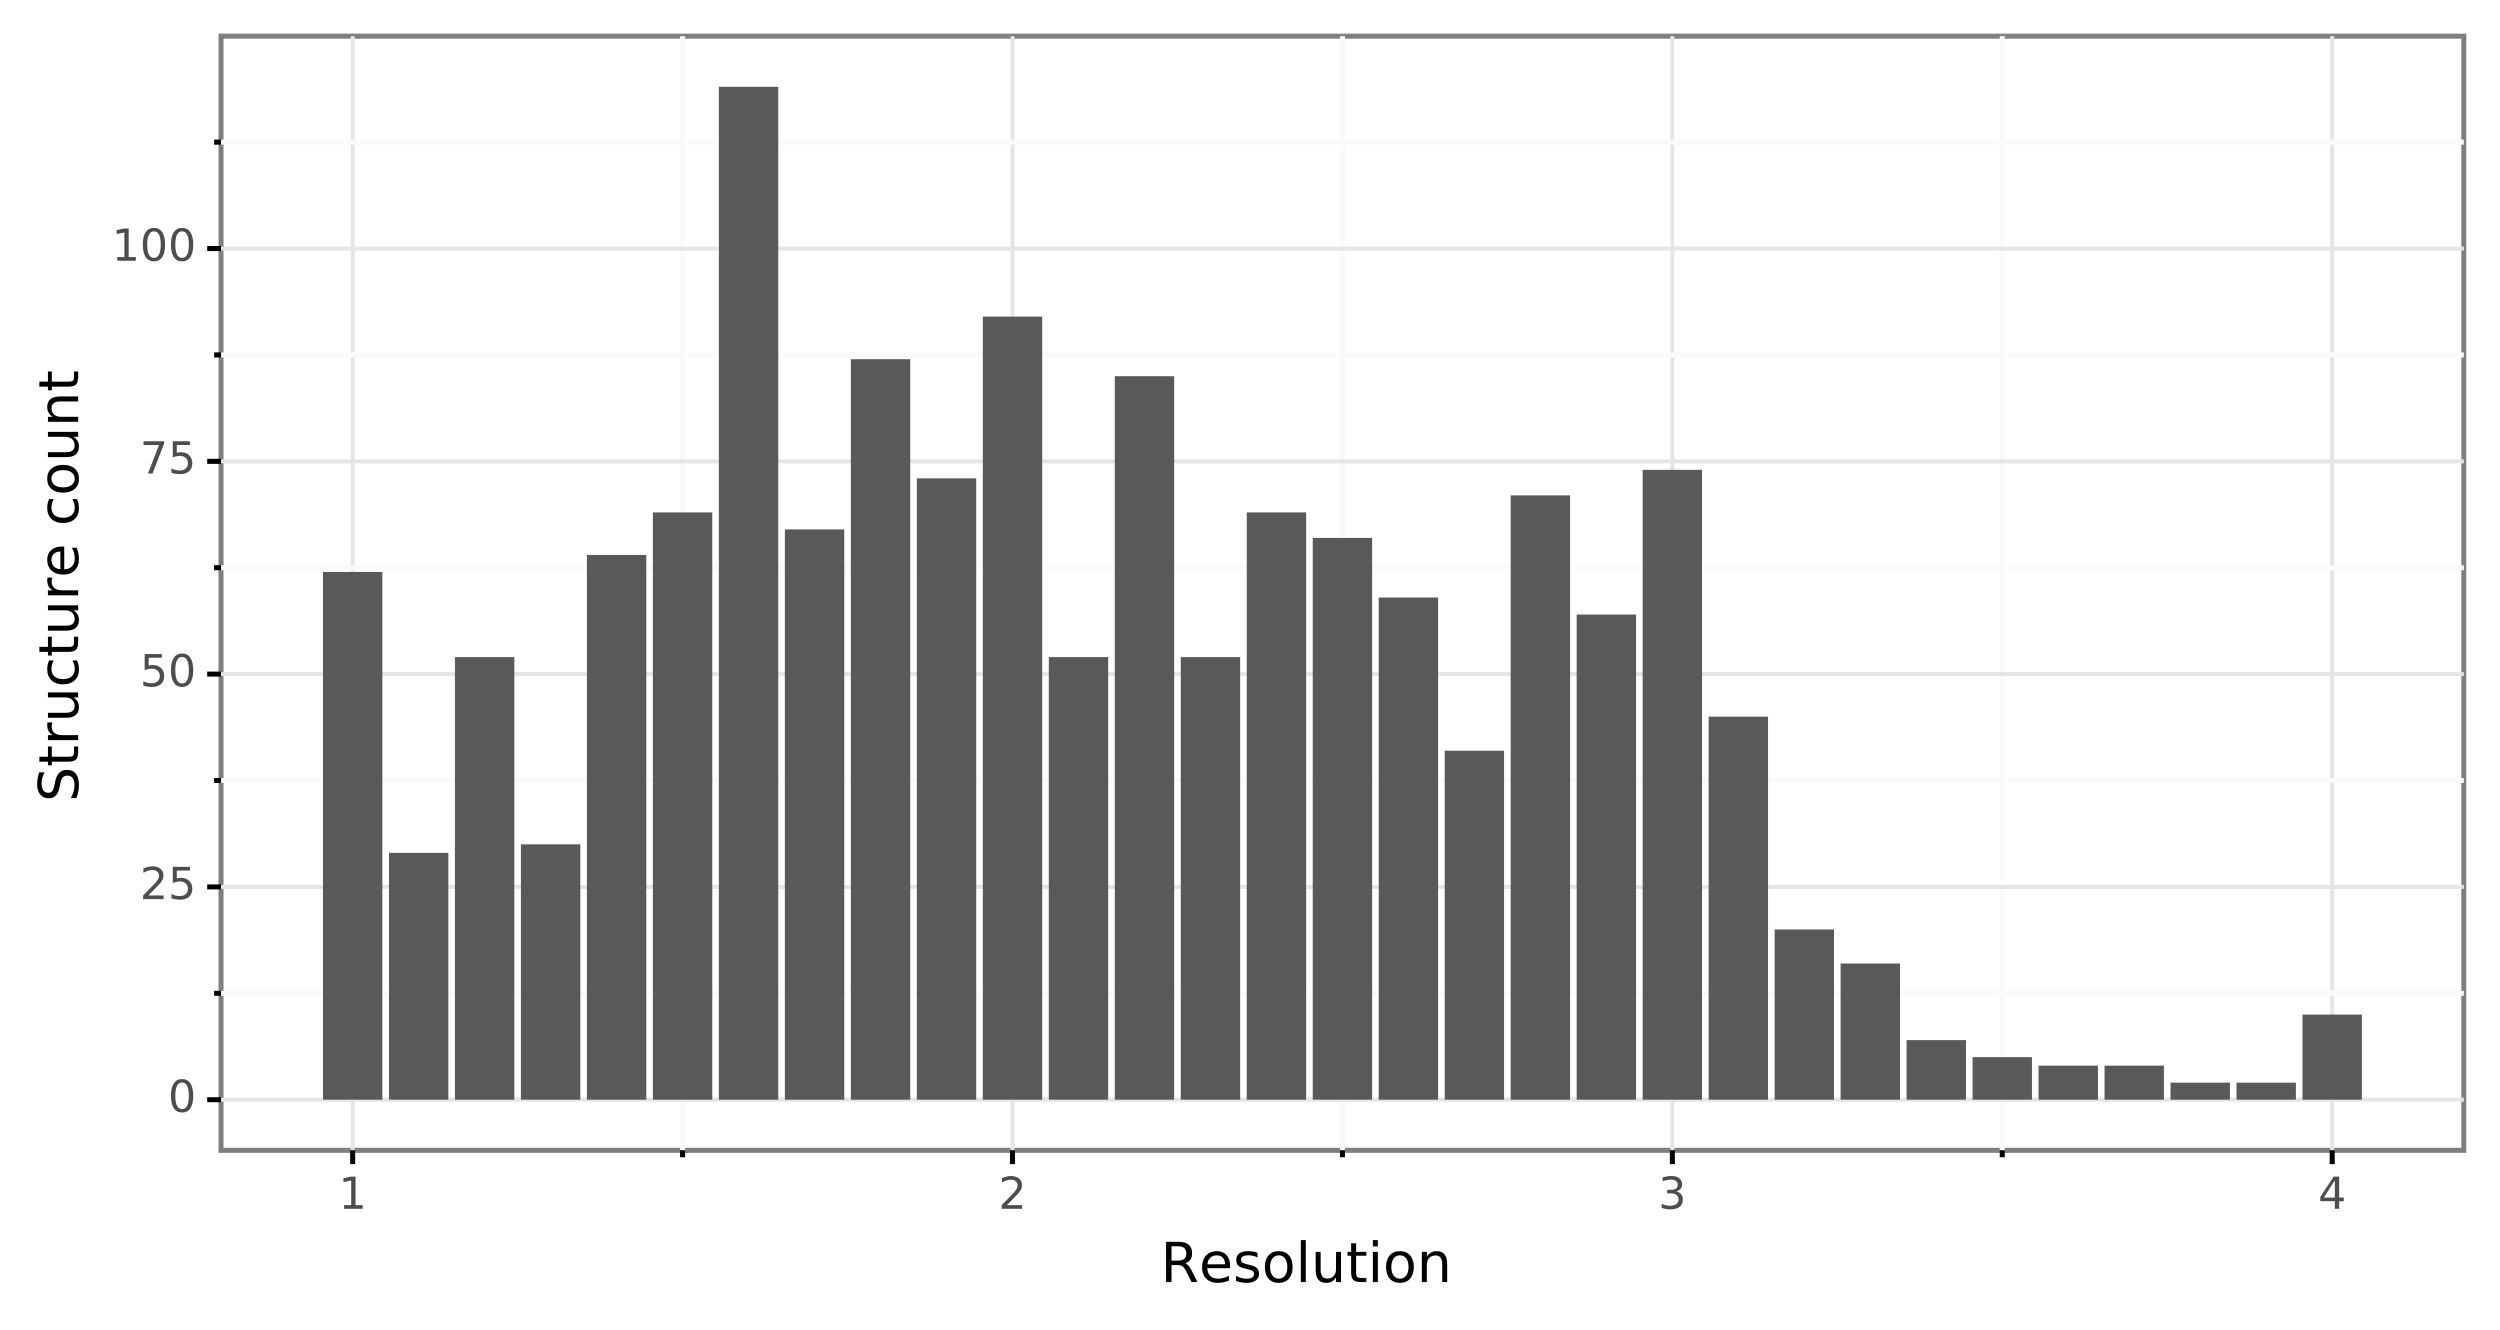
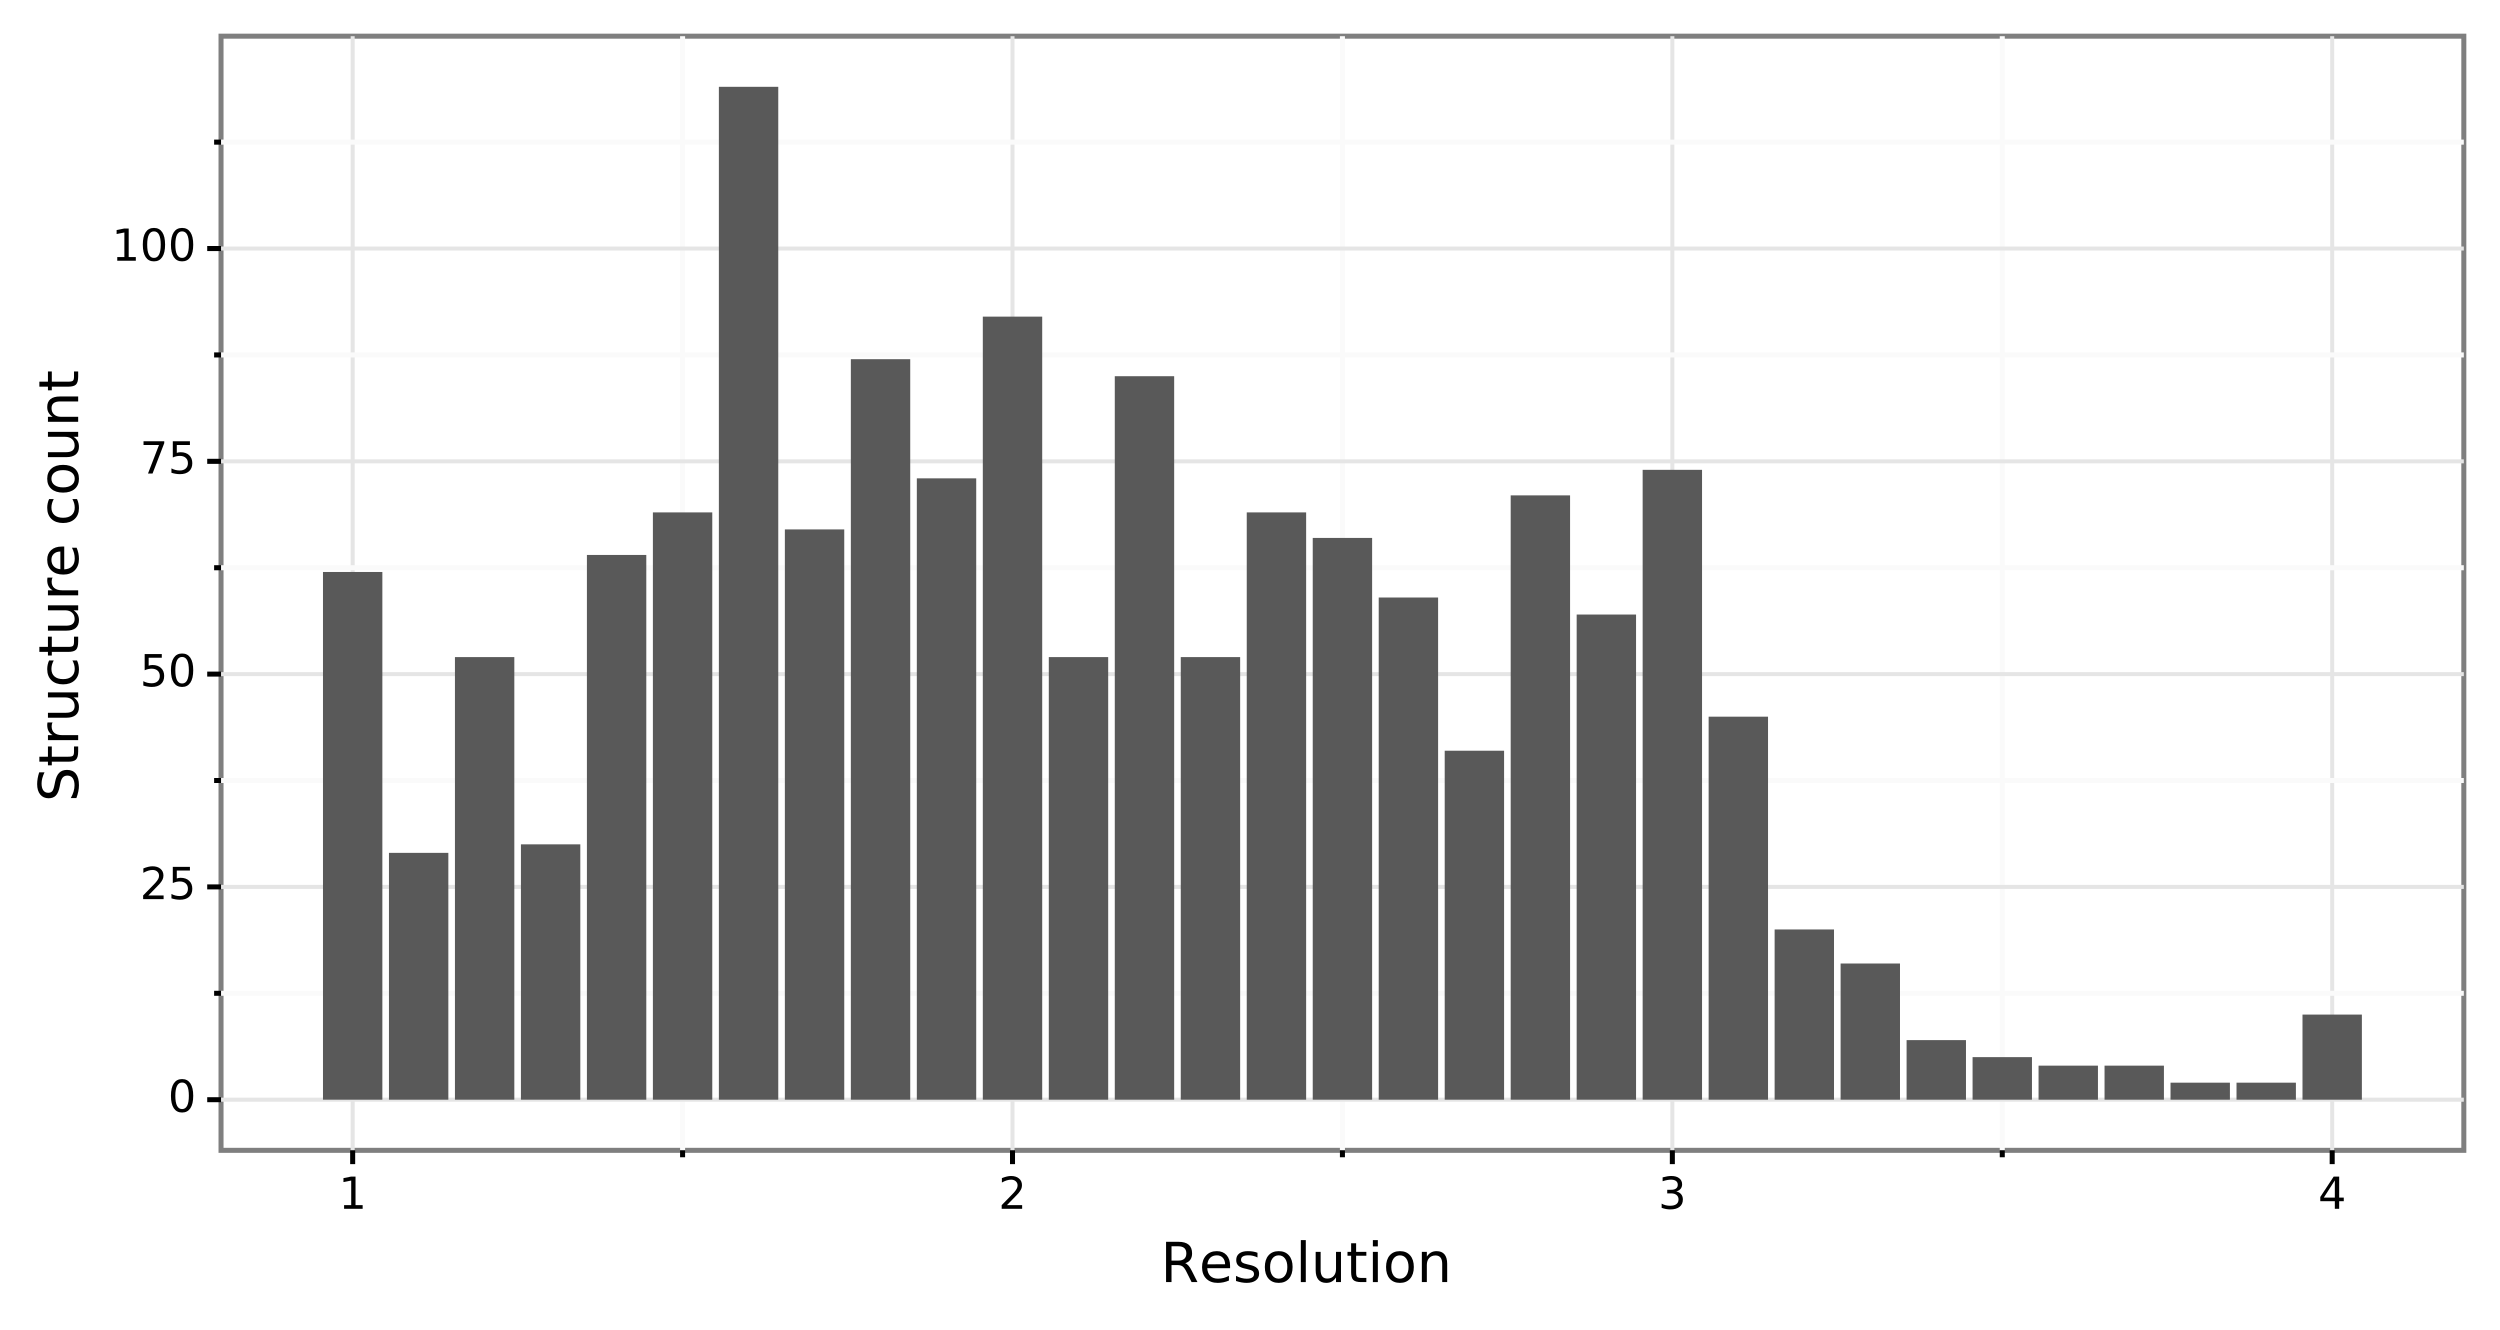
<svg xmlns="http://www.w3.org/2000/svg" xmlns:xlink="http://www.w3.org/1999/xlink" height="264.673pt" version="1.1" viewBox="0 0 497.593 264.673" width="497.593pt">
  <defs>
    <style type="text/css">
*{stroke-linecap:butt;stroke-linejoin:round;}
  </style>
  </defs>
  <g id="figure_1">
    <g id="patch_1">
      <path d="M 0 264.673  L 497.593 264.673  L 497.593 0  L 0 0  z " style="fill:#ffffff;stroke:#ffffff;stroke-linejoin:miter;" />
    </g>
    <g id="axes_1">
      <g id="patch_2">
        <path d="M 43.993 228.96  L 490.393 228.96  L 490.393 7.2  L 43.993 7.2  z " style="fill:#ffffff;stroke:#7f7f7f;stroke-linejoin:miter;" />
      </g>
      <g id="matplotlib.axis_1">
        <g id="xtick_1">
          <g id="line2d_1">
-             <path clip-path="url(#paea2971a01)" d="M 70.194 228.96  L 70.194 7.2  " style="fill:none;stroke:#e5e5e5;stroke-width:0.8;" />
+             <path clip-path="url(#pe125976d79)" d="M 70.194 228.96  L 70.194 7.2  " style="fill:none;stroke:#e5e5e5;stroke-width:0.8;" />
          </g>
          <g id="line2d_2">
            <path d="M 70.194 228.96  " style="fill:none;stroke:#000000;stroke-width:1.5;" />
            <defs>
-               <path d="M 0 0  L 0 2.75  " id="m71628e2367" style="stroke:#000000;" />
-             </defs>
-             <g>
-               <use style="stroke:#000000;" x="70.194" xlink:href="#m71628e2367" y="228.96" />
+               <path d="M 0 0  L 0 2.75  " id="ma5253fdb58" style="stroke:#000000;" />
+             </defs>
+             <g>
+               <use style="stroke:#000000;" x="70.194" xlink:href="#ma5253fdb58" y="228.96" />
            </g>
          </g>
          <g id="text_1">
            <defs>
              <path d="M 12.406 8.297  L 28.516 8.297  L 28.516 63.922  L 10.984 60.406  L 10.984 69.391  L 28.422 72.906  L 38.281 72.906  L 38.281 8.297  L 54.391 8.297  L 54.391 0  L 12.406 0  z " id="DejaVuSans-49" />
            </defs>
-             <g style="fill:#4d4d4d;" transform="translate(67.39432 240.5966)scale(0.088 -0.088)">
+             <g transform="translate(67.39432 240.5966)scale(0.088 -0.088)">
              <use xlink:href="#DejaVuSans-49" />
            </g>
          </g>
        </g>
        <g id="xtick_2">
          <g id="line2d_3">
-             <path clip-path="url(#paea2971a01)" d="M 201.527 228.96  L 201.527 7.2  " style="fill:none;stroke:#e5e5e5;stroke-width:0.8;" />
+             <path clip-path="url(#pe125976d79)" d="M 201.527 228.96  L 201.527 7.2  " style="fill:none;stroke:#e5e5e5;stroke-width:0.8;" />
          </g>
          <g id="line2d_4">
            <path d="M 201.527 228.96  " style="fill:none;stroke:#000000;stroke-width:1.5;" />
            <g>
-               <use style="stroke:#000000;" x="201.527" xlink:href="#m71628e2367" y="228.96" />
+               <use style="stroke:#000000;" x="201.527" xlink:href="#ma5253fdb58" y="228.96" />
            </g>
          </g>
          <g id="text_2">
            <defs>
              <path d="M 19.188 8.297  L 53.609 8.297  L 53.609 0  L 7.328 0  L 7.328 8.297  Q 12.938 14.109 22.625 23.891  Q 32.328 33.688 34.812 36.531  Q 39.547 41.844 41.422 45.531  Q 43.312 49.219 43.312 52.781  Q 43.312 58.594 39.234 62.25  Q 35.156 65.922 28.609 65.922  Q 23.969 65.922 18.812 64.312  Q 13.672 62.703 7.812 59.422  L 7.812 69.391  Q 13.766 71.781 18.938 73  Q 24.125 74.219 28.422 74.219  Q 39.75 74.219 46.484 68.547  Q 53.219 62.891 53.219 53.422  Q 53.219 48.922 51.531 44.891  Q 49.859 40.875 45.406 35.406  Q 44.188 33.984 37.641 27.219  Q 31.109 20.453 19.188 8.297  z " id="DejaVuSans-50" />
            </defs>
-             <g style="fill:#4d4d4d;" transform="translate(198.7271 240.5966)scale(0.088 -0.088)">
+             <g transform="translate(198.7271 240.5966)scale(0.088 -0.088)">
              <use xlink:href="#DejaVuSans-50" />
            </g>
          </g>
        </g>
        <g id="xtick_3">
          <g id="line2d_5">
-             <path clip-path="url(#paea2971a01)" d="M 332.859 228.96  L 332.859 7.2  " style="fill:none;stroke:#e5e5e5;stroke-width:0.8;" />
+             <path clip-path="url(#pe125976d79)" d="M 332.859 228.96  L 332.859 7.2  " style="fill:none;stroke:#e5e5e5;stroke-width:0.8;" />
          </g>
          <g id="line2d_6">
            <path d="M 332.859 228.96  " style="fill:none;stroke:#000000;stroke-width:1.5;" />
            <g>
-               <use style="stroke:#000000;" x="332.859" xlink:href="#m71628e2367" y="228.96" />
+               <use style="stroke:#000000;" x="332.859" xlink:href="#ma5253fdb58" y="228.96" />
            </g>
          </g>
          <g id="text_3">
            <defs>
              <path d="M 40.578 39.312  Q 47.656 37.797 51.625 33  Q 55.609 28.219 55.609 21.188  Q 55.609 10.406 48.188 4.484  Q 40.766 -1.422 27.094 -1.422  Q 22.516 -1.422 17.656 -0.516  Q 12.797 0.391 7.625 2.203  L 7.625 11.719  Q 11.719 9.328 16.594 8.109  Q 21.484 6.891 26.812 6.891  Q 36.078 6.891 40.938 10.547  Q 45.797 14.203 45.797 21.188  Q 45.797 27.641 41.281 31.266  Q 36.766 34.906 28.719 34.906  L 20.219 34.906  L 20.219 43.016  L 29.109 43.016  Q 36.375 43.016 40.234 45.922  Q 44.094 48.828 44.094 54.297  Q 44.094 59.906 40.109 62.906  Q 36.141 65.922 28.719 65.922  Q 24.656 65.922 20.016 65.031  Q 15.375 64.156 9.812 62.312  L 9.812 71.094  Q 15.438 72.656 20.344 73.438  Q 25.25 74.219 29.594 74.219  Q 40.828 74.219 47.359 69.109  Q 53.906 64.016 53.906 55.328  Q 53.906 49.266 50.438 45.094  Q 46.969 40.922 40.578 39.312  z " id="DejaVuSans-51" />
            </defs>
-             <g style="fill:#4d4d4d;" transform="translate(330.0598 240.5966)scale(0.088 -0.088)">
+             <g transform="translate(330.0598 240.5966)scale(0.088 -0.088)">
              <use xlink:href="#DejaVuSans-51" />
            </g>
          </g>
        </g>
        <g id="xtick_4">
          <g id="line2d_7">
-             <path clip-path="url(#paea2971a01)" d="M 464.192 228.96  L 464.192 7.2  " style="fill:none;stroke:#e5e5e5;stroke-width:0.8;" />
+             <path clip-path="url(#pe125976d79)" d="M 464.192 228.96  L 464.192 7.2  " style="fill:none;stroke:#e5e5e5;stroke-width:0.8;" />
          </g>
          <g id="line2d_8">
            <path d="M 464.192 228.96  " style="fill:none;stroke:#000000;stroke-width:1.5;" />
            <g>
-               <use style="stroke:#000000;" x="464.192" xlink:href="#m71628e2367" y="228.96" />
+               <use style="stroke:#000000;" x="464.192" xlink:href="#ma5253fdb58" y="228.96" />
            </g>
          </g>
          <g id="text_4">
            <defs>
              <path d="M 37.797 64.312  L 12.891 25.391  L 37.797 25.391  z M 35.203 72.906  L 47.609 72.906  L 47.609 25.391  L 58.016 25.391  L 58.016 17.188  L 47.609 17.188  L 47.609 0  L 37.797 0  L 37.797 17.188  L 4.891 17.188  L 4.891 26.703  z " id="DejaVuSans-52" />
            </defs>
-             <g style="fill:#4d4d4d;" transform="translate(461.3926 240.5966)scale(0.088 -0.088)">
+             <g transform="translate(461.3926 240.5966)scale(0.088 -0.088)">
              <use xlink:href="#DejaVuSans-52" />
            </g>
          </g>
        </g>
        <g id="xtick_5">
          <g id="line2d_9">
-             <path clip-path="url(#paea2971a01)" d="M 135.86 228.96  L 135.86 7.2  " style="fill:none;stroke:#fafafa;" />
+             <path clip-path="url(#pe125976d79)" d="M 135.86 228.96  L 135.86 7.2  " style="fill:none;stroke:#fafafa;" />
          </g>
          <g id="line2d_10">
            <path d="M 135.86 228.96  " style="fill:none;stroke:#000000;stroke-width:1.5;" />
            <defs>
-               <path d="M 0 0  L 0 1.375  " id="md11af8ff74" style="stroke:#000000;" />
-             </defs>
-             <g>
-               <use style="stroke:#000000;" x="135.86" xlink:href="#md11af8ff74" y="228.96" />
+               <path d="M 0 0  L 0 1.375  " id="m9617b0feb3" style="stroke:#000000;" />
+             </defs>
+             <g>
+               <use style="stroke:#000000;" x="135.86" xlink:href="#m9617b0feb3" y="228.96" />
            </g>
          </g>
        </g>
        <g id="xtick_6">
          <g id="line2d_11">
-             <path clip-path="url(#paea2971a01)" d="M 267.193 228.96  L 267.193 7.2  " style="fill:none;stroke:#fafafa;" />
+             <path clip-path="url(#pe125976d79)" d="M 267.193 228.96  L 267.193 7.2  " style="fill:none;stroke:#fafafa;" />
          </g>
          <g id="line2d_12">
            <path d="M 267.193 228.96  " style="fill:none;stroke:#000000;stroke-width:1.5;" />
            <g>
-               <use style="stroke:#000000;" x="267.193" xlink:href="#md11af8ff74" y="228.96" />
+               <use style="stroke:#000000;" x="267.193" xlink:href="#m9617b0feb3" y="228.96" />
            </g>
          </g>
        </g>
        <g id="xtick_7">
          <g id="line2d_13">
-             <path clip-path="url(#paea2971a01)" d="M 398.526 228.96  L 398.526 7.2  " style="fill:none;stroke:#fafafa;" />
+             <path clip-path="url(#pe125976d79)" d="M 398.526 228.96  L 398.526 7.2  " style="fill:none;stroke:#fafafa;" />
          </g>
          <g id="line2d_14">
            <path d="M 398.526 228.96  " style="fill:none;stroke:#000000;stroke-width:1.5;" />
            <g>
-               <use style="stroke:#000000;" x="398.526" xlink:href="#md11af8ff74" y="228.96" />
+               <use style="stroke:#000000;" x="398.526" xlink:href="#m9617b0feb3" y="228.96" />
            </g>
          </g>
        </g>
        <g id="text_5">
          <defs>
            <path d="M 44.391 34.188  Q 47.562 33.109 50.562 29.594  Q 53.562 26.078 56.594 19.922  L 66.609 0  L 56 0  L 46.688 18.703  Q 43.062 26.031 39.672 28.422  Q 36.281 30.812 30.422 30.812  L 19.672 30.812  L 19.672 0  L 9.812 0  L 9.812 72.906  L 32.078 72.906  Q 44.578 72.906 50.734 67.672  Q 56.891 62.453 56.891 51.906  Q 56.891 45.016 53.688 40.469  Q 50.484 35.938 44.391 34.188  z M 19.672 64.797  L 19.672 38.922  L 32.078 38.922  Q 39.203 38.922 42.844 42.219  Q 46.484 45.516 46.484 51.906  Q 46.484 58.297 42.844 61.547  Q 39.203 64.797 32.078 64.797  z " id="DejaVuSans-82" />
            <path d="M 56.203 29.594  L 56.203 25.203  L 14.891 25.203  Q 15.484 15.922 20.484 11.062  Q 25.484 6.203 34.422 6.203  Q 39.594 6.203 44.453 7.469  Q 49.312 8.734 54.109 11.281  L 54.109 2.781  Q 49.266 0.734 44.188 -0.344  Q 39.109 -1.422 33.891 -1.422  Q 20.797 -1.422 13.156 6.188  Q 5.516 13.812 5.516 26.812  Q 5.516 40.234 12.766 48.109  Q 20.016 56 32.328 56  Q 43.359 56 49.781 48.891  Q 56.203 41.797 56.203 29.594  z M 47.219 32.234  Q 47.125 39.594 43.094 43.984  Q 39.062 48.391 32.422 48.391  Q 24.906 48.391 20.391 44.141  Q 15.875 39.891 15.188 32.172  z " id="DejaVuSans-101" />
            <path d="M 44.281 53.078  L 44.281 44.578  Q 40.484 46.531 36.375 47.5  Q 32.281 48.484 27.875 48.484  Q 21.188 48.484 17.844 46.438  Q 14.5 44.391 14.5 40.281  Q 14.5 37.156 16.891 35.375  Q 19.281 33.594 26.516 31.984  L 29.594 31.297  Q 39.156 29.25 43.188 25.516  Q 47.219 21.781 47.219 15.094  Q 47.219 7.469 41.188 3.016  Q 35.156 -1.422 24.609 -1.422  Q 20.219 -1.422 15.453 -0.562  Q 10.688 0.297 5.422 2  L 5.422 11.281  Q 10.406 8.688 15.234 7.391  Q 20.062 6.109 24.812 6.109  Q 31.156 6.109 34.562 8.281  Q 37.984 10.453 37.984 14.406  Q 37.984 18.062 35.516 20.016  Q 33.062 21.969 24.703 23.781  L 21.578 24.516  Q 13.234 26.266 9.516 29.906  Q 5.812 33.547 5.812 39.891  Q 5.812 47.609 11.281 51.797  Q 16.75 56 26.812 56  Q 31.781 56 36.172 55.266  Q 40.578 54.547 44.281 53.078  z " id="DejaVuSans-115" />
            <path d="M 30.609 48.391  Q 23.391 48.391 19.188 42.75  Q 14.984 37.109 14.984 27.297  Q 14.984 17.484 19.156 11.844  Q 23.344 6.203 30.609 6.203  Q 37.797 6.203 41.984 11.859  Q 46.188 17.531 46.188 27.297  Q 46.188 37.016 41.984 42.703  Q 37.797 48.391 30.609 48.391  z M 30.609 56  Q 42.328 56 49.016 48.375  Q 55.719 40.766 55.719 27.297  Q 55.719 13.875 49.016 6.219  Q 42.328 -1.422 30.609 -1.422  Q 18.844 -1.422 12.172 6.219  Q 5.516 13.875 5.516 27.297  Q 5.516 40.766 12.172 48.375  Q 18.844 56 30.609 56  z " id="DejaVuSans-111" />
            <path d="M 9.422 75.984  L 18.406 75.984  L 18.406 0  L 9.422 0  z " id="DejaVuSans-108" />
            <path d="M 8.5 21.578  L 8.5 54.688  L 17.484 54.688  L 17.484 21.922  Q 17.484 14.156 20.5 10.266  Q 23.531 6.391 29.594 6.391  Q 36.859 6.391 41.078 11.031  Q 45.312 15.672 45.312 23.688  L 45.312 54.688  L 54.297 54.688  L 54.297 0  L 45.312 0  L 45.312 8.406  Q 42.047 3.422 37.719 1  Q 33.406 -1.422 27.688 -1.422  Q 18.266 -1.422 13.375 4.438  Q 8.5 10.297 8.5 21.578  z M 31.109 56  z " id="DejaVuSans-117" />
            <path d="M 18.312 70.219  L 18.312 54.688  L 36.812 54.688  L 36.812 47.703  L 18.312 47.703  L 18.312 18.016  Q 18.312 11.328 20.141 9.422  Q 21.969 7.516 27.594 7.516  L 36.812 7.516  L 36.812 0  L 27.594 0  Q 17.188 0 13.234 3.875  Q 9.281 7.766 9.281 18.016  L 9.281 47.703  L 2.688 47.703  L 2.688 54.688  L 9.281 54.688  L 9.281 70.219  z " id="DejaVuSans-116" />
            <path d="M 9.422 54.688  L 18.406 54.688  L 18.406 0  L 9.422 0  z M 9.422 75.984  L 18.406 75.984  L 18.406 64.594  L 9.422 64.594  z " id="DejaVuSans-105" />
            <path d="M 54.891 33.016  L 54.891 0  L 45.906 0  L 45.906 32.719  Q 45.906 40.484 42.875 44.328  Q 39.844 48.188 33.797 48.188  Q 26.516 48.188 22.312 43.547  Q 18.109 38.922 18.109 30.906  L 18.109 0  L 9.078 0  L 9.078 54.688  L 18.109 54.688  L 18.109 46.188  Q 21.344 51.125 25.703 53.562  Q 30.078 56 35.797 56  Q 45.219 56 50.047 50.172  Q 54.891 44.344 54.891 33.016  z " id="DejaVuSans-110" />
          </defs>
          <g transform="translate(231.0114 255.185)scale(0.11 -0.11)">
            <use xlink:href="#DejaVuSans-82" />
            <use x="69.42" xlink:href="#DejaVuSans-101" />
            <use x="130.943" xlink:href="#DejaVuSans-115" />
            <use x="183.043" xlink:href="#DejaVuSans-111" />
            <use x="244.225" xlink:href="#DejaVuSans-108" />
            <use x="272.008" xlink:href="#DejaVuSans-117" />
            <use x="335.387" xlink:href="#DejaVuSans-116" />
            <use x="374.596" xlink:href="#DejaVuSans-105" />
            <use x="402.379" xlink:href="#DejaVuSans-111" />
            <use x="463.561" xlink:href="#DejaVuSans-110" />
          </g>
        </g>
      </g>
      <g id="matplotlib.axis_2">
        <g id="ytick_1">
          <g id="line2d_15">
-             <path clip-path="url(#paea2971a01)" d="M 43.993 218.88  L 490.393 218.88  " style="fill:none;stroke:#e5e5e5;stroke-width:0.8;" />
+             <path clip-path="url(#pe125976d79)" d="M 43.993 218.88  L 490.393 218.88  " style="fill:none;stroke:#e5e5e5;stroke-width:0.8;" />
          </g>
          <g id="line2d_16">
            <path d="M 43.993 218.88  " style="fill:none;stroke:#000000;stroke-width:1.5;" />
            <defs>
-               <path d="M 0 0  L -2.75 0  " id="m3d0d72967c" style="stroke:#000000;" />
-             </defs>
-             <g>
-               <use style="stroke:#000000;" x="43.993" xlink:href="#m3d0d72967c" y="218.88" />
+               <path d="M 0 0  L -2.75 0  " id="m6a3dd0a044" style="stroke:#000000;" />
+             </defs>
+             <g>
+               <use style="stroke:#000000;" x="43.993" xlink:href="#m6a3dd0a044" y="218.88" />
            </g>
          </g>
          <g id="text_6">
            <defs>
              <path d="M 31.781 66.406  Q 24.172 66.406 20.328 58.906  Q 16.5 51.422 16.5 36.375  Q 16.5 21.391 20.328 13.891  Q 24.172 6.391 31.781 6.391  Q 39.453 6.391 43.281 13.891  Q 47.125 21.391 47.125 36.375  Q 47.125 51.422 43.281 58.906  Q 39.453 66.406 31.781 66.406  z M 31.781 74.219  Q 44.047 74.219 50.516 64.516  Q 56.984 54.828 56.984 36.375  Q 56.984 17.969 50.516 8.266  Q 44.047 -1.422 31.781 -1.422  Q 19.531 -1.422 13.062 8.266  Q 6.594 17.969 6.594 36.375  Q 6.594 54.828 13.062 64.516  Q 19.531 74.219 31.781 74.219  z " id="DejaVuSans-48" />
            </defs>
-             <g style="fill:#4d4d4d;" transform="translate(33.44394 221.3082)scale(0.088 -0.088)">
+             <g transform="translate(33.44394 221.3082)scale(0.088 -0.088)">
              <use xlink:href="#DejaVuSans-48" />
            </g>
          </g>
        </g>
        <g id="ytick_2">
          <g id="line2d_17">
-             <path clip-path="url(#paea2971a01)" d="M 43.993 176.527  L 490.393 176.527  " style="fill:none;stroke:#e5e5e5;stroke-width:0.8;" />
+             <path clip-path="url(#pe125976d79)" d="M 43.993 176.527  L 490.393 176.527  " style="fill:none;stroke:#e5e5e5;stroke-width:0.8;" />
          </g>
          <g id="line2d_18">
            <path d="M 43.993 176.527  " style="fill:none;stroke:#000000;stroke-width:1.5;" />
            <g>
-               <use style="stroke:#000000;" x="43.993" xlink:href="#m3d0d72967c" y="176.527" />
+               <use style="stroke:#000000;" x="43.993" xlink:href="#m6a3dd0a044" y="176.527" />
            </g>
          </g>
          <g id="text_7">
            <defs>
              <path d="M 10.797 72.906  L 49.516 72.906  L 49.516 64.594  L 19.828 64.594  L 19.828 46.734  Q 21.969 47.469 24.109 47.828  Q 26.266 48.188 28.422 48.188  Q 40.625 48.188 47.75 41.5  Q 54.891 34.812 54.891 23.391  Q 54.891 11.625 47.562 5.094  Q 40.234 -1.422 26.906 -1.422  Q 22.312 -1.422 17.547 -0.641  Q 12.797 0.141 7.719 1.703  L 7.719 11.625  Q 12.109 9.234 16.797 8.062  Q 21.484 6.891 26.703 6.891  Q 35.156 6.891 40.078 11.328  Q 45.016 15.766 45.016 23.391  Q 45.016 31 40.078 35.438  Q 35.156 39.891 26.703 39.891  Q 22.75 39.891 18.812 39.016  Q 14.891 38.141 10.797 36.281  z " id="DejaVuSans-53" />
            </defs>
-             <g style="fill:#4d4d4d;" transform="translate(27.84494 178.9553)scale(0.088 -0.088)">
+             <g transform="translate(27.84494 178.9553)scale(0.088 -0.088)">
              <use xlink:href="#DejaVuSans-50" />
              <use x="63.623" xlink:href="#DejaVuSans-53" />
            </g>
          </g>
        </g>
        <g id="ytick_3">
          <g id="line2d_19">
-             <path clip-path="url(#paea2971a01)" d="M 43.993 134.174  L 490.393 134.174  " style="fill:none;stroke:#e5e5e5;stroke-width:0.8;" />
+             <path clip-path="url(#pe125976d79)" d="M 43.993 134.174  L 490.393 134.174  " style="fill:none;stroke:#e5e5e5;stroke-width:0.8;" />
          </g>
          <g id="line2d_20">
            <path d="M 43.993 134.174  " style="fill:none;stroke:#000000;stroke-width:1.5;" />
            <g>
-               <use style="stroke:#000000;" x="43.993" xlink:href="#m3d0d72967c" y="134.174" />
+               <use style="stroke:#000000;" x="43.993" xlink:href="#m6a3dd0a044" y="134.174" />
            </g>
          </g>
          <g id="text_8">
-             <g style="fill:#4d4d4d;" transform="translate(27.84494 136.6024)scale(0.088 -0.088)">
+             <g transform="translate(27.84494 136.6024)scale(0.088 -0.088)">
              <use xlink:href="#DejaVuSans-53" />
              <use x="63.623" xlink:href="#DejaVuSans-48" />
            </g>
          </g>
        </g>
        <g id="ytick_4">
          <g id="line2d_21">
-             <path clip-path="url(#paea2971a01)" d="M 43.993 91.821  L 490.393 91.821  " style="fill:none;stroke:#e5e5e5;stroke-width:0.8;" />
+             <path clip-path="url(#pe125976d79)" d="M 43.993 91.821  L 490.393 91.821  " style="fill:none;stroke:#e5e5e5;stroke-width:0.8;" />
          </g>
          <g id="line2d_22">
            <path d="M 43.993 91.821  " style="fill:none;stroke:#000000;stroke-width:1.5;" />
            <g>
-               <use style="stroke:#000000;" x="43.993" xlink:href="#m3d0d72967c" y="91.821" />
+               <use style="stroke:#000000;" x="43.993" xlink:href="#m6a3dd0a044" y="91.821" />
            </g>
          </g>
          <g id="text_9">
            <defs>
              <path d="M 8.203 72.906  L 55.078 72.906  L 55.078 68.703  L 28.609 0  L 18.312 0  L 43.219 64.594  L 8.203 64.594  z " id="DejaVuSans-55" />
            </defs>
-             <g style="fill:#4d4d4d;" transform="translate(27.84494 94.24943)scale(0.088 -0.088)">
+             <g transform="translate(27.84494 94.24943)scale(0.088 -0.088)">
              <use xlink:href="#DejaVuSans-55" />
              <use x="63.623" xlink:href="#DejaVuSans-53" />
            </g>
          </g>
        </g>
        <g id="ytick_5">
          <g id="line2d_23">
-             <path clip-path="url(#paea2971a01)" d="M 43.993 49.468  L 490.393 49.468  " style="fill:none;stroke:#e5e5e5;stroke-width:0.8;" />
+             <path clip-path="url(#pe125976d79)" d="M 43.993 49.468  L 490.393 49.468  " style="fill:none;stroke:#e5e5e5;stroke-width:0.8;" />
          </g>
          <g id="line2d_24">
            <path d="M 43.993 49.468  " style="fill:none;stroke:#000000;stroke-width:1.5;" />
            <g>
-               <use style="stroke:#000000;" x="43.993" xlink:href="#m3d0d72967c" y="49.468" />
+               <use style="stroke:#000000;" x="43.993" xlink:href="#m6a3dd0a044" y="49.468" />
            </g>
          </g>
          <g id="text_10">
-             <g style="fill:#4d4d4d;" transform="translate(22.24594 51.89648)scale(0.088 -0.088)">
+             <g transform="translate(22.24594 51.89648)scale(0.088 -0.088)">
              <use xlink:href="#DejaVuSans-49" />
              <use x="63.623" xlink:href="#DejaVuSans-48" />
              <use x="127.246" xlink:href="#DejaVuSans-48" />
            </g>
          </g>
        </g>
        <g id="ytick_6">
          <g id="line2d_25">
-             <path clip-path="url(#paea2971a01)" d="M 43.993 197.704  L 490.393 197.704  " style="fill:none;stroke:#fafafa;" />
+             <path clip-path="url(#pe125976d79)" d="M 43.993 197.704  L 490.393 197.704  " style="fill:none;stroke:#fafafa;" />
          </g>
          <g id="line2d_26">
            <path d="M 43.993 197.704  " style="fill:none;stroke:#000000;stroke-width:1.5;" />
            <defs>
-               <path d="M 0 0  L -1.375 0  " id="ma6dda74598" style="stroke:#000000;" />
-             </defs>
-             <g>
-               <use style="stroke:#000000;" x="43.993" xlink:href="#ma6dda74598" y="197.704" />
+               <path d="M 0 0  L -1.375 0  " id="m5db19f6893" style="stroke:#000000;" />
+             </defs>
+             <g>
+               <use style="stroke:#000000;" x="43.993" xlink:href="#m5db19f6893" y="197.704" />
            </g>
          </g>
        </g>
        <g id="ytick_7">
          <g id="line2d_27">
-             <path clip-path="url(#paea2971a01)" d="M 43.993 155.351  L 490.393 155.351  " style="fill:none;stroke:#fafafa;" />
+             <path clip-path="url(#pe125976d79)" d="M 43.993 155.351  L 490.393 155.351  " style="fill:none;stroke:#fafafa;" />
          </g>
          <g id="line2d_28">
            <path d="M 43.993 155.351  " style="fill:none;stroke:#000000;stroke-width:1.5;" />
            <g>
-               <use style="stroke:#000000;" x="43.993" xlink:href="#ma6dda74598" y="155.351" />
+               <use style="stroke:#000000;" x="43.993" xlink:href="#m5db19f6893" y="155.351" />
            </g>
          </g>
        </g>
        <g id="ytick_8">
          <g id="line2d_29">
-             <path clip-path="url(#paea2971a01)" d="M 43.993 112.998  L 490.393 112.998  " style="fill:none;stroke:#fafafa;" />
+             <path clip-path="url(#pe125976d79)" d="M 43.993 112.998  L 490.393 112.998  " style="fill:none;stroke:#fafafa;" />
          </g>
          <g id="line2d_30">
            <path d="M 43.993 112.998  " style="fill:none;stroke:#000000;stroke-width:1.5;" />
            <g>
-               <use style="stroke:#000000;" x="43.993" xlink:href="#ma6dda74598" y="112.998" />
+               <use style="stroke:#000000;" x="43.993" xlink:href="#m5db19f6893" y="112.998" />
            </g>
          </g>
        </g>
        <g id="ytick_9">
          <g id="line2d_31">
-             <path clip-path="url(#paea2971a01)" d="M 43.993 70.645  L 490.393 70.645  " style="fill:none;stroke:#fafafa;" />
+             <path clip-path="url(#pe125976d79)" d="M 43.993 70.645  L 490.393 70.645  " style="fill:none;stroke:#fafafa;" />
          </g>
          <g id="line2d_32">
            <path d="M 43.993 70.645  " style="fill:none;stroke:#000000;stroke-width:1.5;" />
            <g>
-               <use style="stroke:#000000;" x="43.993" xlink:href="#ma6dda74598" y="70.645" />
+               <use style="stroke:#000000;" x="43.993" xlink:href="#m5db19f6893" y="70.645" />
            </g>
          </g>
        </g>
        <g id="ytick_10">
          <g id="line2d_33">
-             <path clip-path="url(#paea2971a01)" d="M 43.993 28.292  L 490.393 28.292  " style="fill:none;stroke:#fafafa;" />
+             <path clip-path="url(#pe125976d79)" d="M 43.993 28.292  L 490.393 28.292  " style="fill:none;stroke:#fafafa;" />
          </g>
          <g id="line2d_34">
            <path d="M 43.993 28.292  " style="fill:none;stroke:#000000;stroke-width:1.5;" />
            <g>
-               <use style="stroke:#000000;" x="43.993" xlink:href="#ma6dda74598" y="28.292" />
+               <use style="stroke:#000000;" x="43.993" xlink:href="#m5db19f6893" y="28.292" />
            </g>
          </g>
        </g>
        <g id="text_11">
          <defs>
            <path d="M 53.516 70.516  L 53.516 60.891  Q 47.906 63.578 42.922 64.891  Q 37.938 66.219 33.297 66.219  Q 25.25 66.219 20.875 63.094  Q 16.5 59.969 16.5 54.203  Q 16.5 49.359 19.406 46.891  Q 22.312 44.438 30.422 42.922  L 36.375 41.703  Q 47.406 39.594 52.656 34.297  Q 57.906 29 57.906 20.125  Q 57.906 9.516 50.797 4.047  Q 43.703 -1.422 29.984 -1.422  Q 24.812 -1.422 18.969 -0.25  Q 13.141 0.922 6.891 3.219  L 6.891 13.375  Q 12.891 10.016 18.656 8.297  Q 24.422 6.594 29.984 6.594  Q 38.422 6.594 43.016 9.906  Q 47.609 13.234 47.609 19.391  Q 47.609 24.75 44.312 27.781  Q 41.016 30.812 33.5 32.328  L 27.484 33.5  Q 16.453 35.688 11.516 40.375  Q 6.594 45.062 6.594 53.422  Q 6.594 63.094 13.406 68.656  Q 20.219 74.219 32.172 74.219  Q 37.312 74.219 42.625 73.281  Q 47.953 72.359 53.516 70.516  z " id="DejaVuSans-83" />
            <path d="M 41.109 46.297  Q 39.594 47.172 37.812 47.578  Q 36.031 48 33.891 48  Q 26.266 48 22.188 43.047  Q 18.109 38.094 18.109 28.812  L 18.109 0  L 9.078 0  L 9.078 54.688  L 18.109 54.688  L 18.109 46.188  Q 20.953 51.172 25.484 53.578  Q 30.031 56 36.531 56  Q 37.453 56 38.578 55.875  Q 39.703 55.766 41.062 55.516  z " id="DejaVuSans-114" />
            <path d="M 48.781 52.594  L 48.781 44.188  Q 44.969 46.297 41.141 47.344  Q 37.312 48.391 33.406 48.391  Q 24.656 48.391 19.812 42.844  Q 14.984 37.312 14.984 27.297  Q 14.984 17.281 19.812 11.734  Q 24.656 6.203 33.406 6.203  Q 37.312 6.203 41.141 7.25  Q 44.969 8.297 48.781 10.406  L 48.781 2.094  Q 45.016 0.344 40.984 -0.531  Q 36.969 -1.422 32.422 -1.422  Q 20.062 -1.422 12.781 6.344  Q 5.516 14.109 5.516 27.297  Q 5.516 40.672 12.859 48.328  Q 20.219 56 33.016 56  Q 37.156 56 41.109 55.141  Q 45.062 54.297 48.781 52.594  z " id="DejaVuSans-99" />
            <path id="DejaVuSans-32" />
          </defs>
          <g transform="translate(15.55828 159.6087)rotate(-90)scale(0.11 -0.11)">
            <use xlink:href="#DejaVuSans-83" />
            <use x="63.477" xlink:href="#DejaVuSans-116" />
            <use x="102.686" xlink:href="#DejaVuSans-114" />
            <use x="143.799" xlink:href="#DejaVuSans-117" />
            <use x="207.178" xlink:href="#DejaVuSans-99" />
            <use x="262.158" xlink:href="#DejaVuSans-116" />
            <use x="301.367" xlink:href="#DejaVuSans-117" />
            <use x="364.746" xlink:href="#DejaVuSans-114" />
            <use x="405.828" xlink:href="#DejaVuSans-101" />
            <use x="467.352" xlink:href="#DejaVuSans-32" />
            <use x="499.139" xlink:href="#DejaVuSans-99" />
            <use x="554.119" xlink:href="#DejaVuSans-111" />
            <use x="615.301" xlink:href="#DejaVuSans-117" />
            <use x="678.68" xlink:href="#DejaVuSans-110" />
            <use x="742.059" xlink:href="#DejaVuSans-116" />
          </g>
        </g>
      </g>
      <g id="PolyCollection_1">
-         <path clip-path="url(#paea2971a01)" d="M 64.284 218.88  L 64.284 113.845  L 76.104 113.845  L 76.104 218.88  z " style="fill:#595959;" />
-         <path clip-path="url(#paea2971a01)" d="M 77.417 218.88  L 77.417 169.751  L 89.237 169.751  L 89.237 218.88  z " style="fill:#595959;" />
-         <path clip-path="url(#paea2971a01)" d="M 90.55 218.88  L 90.55 130.786  L 102.37 130.786  L 102.37 218.88  z " style="fill:#595959;" />
-         <path clip-path="url(#paea2971a01)" d="M 103.684 218.88  L 103.684 168.056  L 115.504 168.056  L 115.504 218.88  z " style="fill:#595959;" />
-         <path clip-path="url(#paea2971a01)" d="M 116.817 218.88  L 116.817 110.456  L 128.637 110.456  L 128.637 218.88  z " style="fill:#595959;" />
-         <path clip-path="url(#paea2971a01)" d="M 129.95 218.88  L 129.95 101.986  L 141.77 101.986  L 141.77 218.88  z " style="fill:#595959;" />
-         <path clip-path="url(#paea2971a01)" d="M 143.083 218.88  L 143.083 17.28  L 154.903 17.28  L 154.903 218.88  z " style="fill:#595959;" />
-         <path clip-path="url(#paea2971a01)" d="M 156.217 218.88  L 156.217 105.374  L 168.037 105.374  L 168.037 218.88  z " style="fill:#595959;" />
-         <path clip-path="url(#paea2971a01)" d="M 169.35 218.88  L 169.35 71.492  L 181.17 71.492  L 181.17 218.88  z " style="fill:#595959;" />
-         <path clip-path="url(#paea2971a01)" d="M 182.483 218.88  L 182.483 95.209  L 194.303 95.209  L 194.303 218.88  z " style="fill:#595959;" />
-         <path clip-path="url(#paea2971a01)" d="M 195.617 218.88  L 195.617 63.021  L 207.437 63.021  L 207.437 218.88  z " style="fill:#595959;" />
-         <path clip-path="url(#paea2971a01)" d="M 208.75 218.88  L 208.75 130.786  L 220.57 130.786  L 220.57 218.88  z " style="fill:#595959;" />
-         <path clip-path="url(#paea2971a01)" d="M 221.883 218.88  L 221.883 74.88  L 233.703 74.88  L 233.703 218.88  z " style="fill:#595959;" />
-         <path clip-path="url(#paea2971a01)" d="M 235.016 218.88  L 235.016 130.786  L 246.836 130.786  L 246.836 218.88  z " style="fill:#595959;" />
-         <path clip-path="url(#paea2971a01)" d="M 248.15 218.88  L 248.15 101.986  L 259.97 101.986  L 259.97 218.88  z " style="fill:#595959;" />
-         <path clip-path="url(#paea2971a01)" d="M 261.283 218.88  L 261.283 107.068  L 273.103 107.068  L 273.103 218.88  z " style="fill:#595959;" />
-         <path clip-path="url(#paea2971a01)" d="M 274.416 218.88  L 274.416 118.927  L 286.236 118.927  L 286.236 218.88  z " style="fill:#595959;" />
-         <path clip-path="url(#paea2971a01)" d="M 287.55 218.88  L 287.55 149.421  L 299.369 149.421  L 299.369 218.88  z " style="fill:#595959;" />
-         <path clip-path="url(#paea2971a01)" d="M 300.683 218.88  L 300.683 98.598  L 312.503 98.598  L 312.503 218.88  z " style="fill:#595959;" />
-         <path clip-path="url(#paea2971a01)" d="M 313.816 218.88  L 313.816 122.315  L 325.636 122.315  L 325.636 218.88  z " style="fill:#595959;" />
-         <path clip-path="url(#paea2971a01)" d="M 326.949 218.88  L 326.949 93.515  L 338.769 93.515  L 338.769 218.88  z " style="fill:#595959;" />
-         <path clip-path="url(#paea2971a01)" d="M 340.083 218.88  L 340.083 142.645  L 351.903 142.645  L 351.903 218.88  z " style="fill:#595959;" />
-         <path clip-path="url(#paea2971a01)" d="M 353.216 218.88  L 353.216 184.998  L 365.036 184.998  L 365.036 218.88  z " style="fill:#595959;" />
-         <path clip-path="url(#paea2971a01)" d="M 366.349 218.88  L 366.349 191.774  L 378.169 191.774  L 378.169 218.88  z " style="fill:#595959;" />
-         <path clip-path="url(#paea2971a01)" d="M 379.482 218.88  L 379.482 207.021  L 391.302 207.021  L 391.302 218.88  z " style="fill:#595959;" />
-         <path clip-path="url(#paea2971a01)" d="M 392.616 218.88  L 392.616 210.409  L 404.436 210.409  L 404.436 218.88  z " style="fill:#595959;" />
-         <path clip-path="url(#paea2971a01)" d="M 405.749 218.88  L 405.749 212.104  L 417.569 212.104  L 417.569 218.88  z " style="fill:#595959;" />
-         <path clip-path="url(#paea2971a01)" d="M 418.882 218.88  L 418.882 212.104  L 430.702 212.104  L 430.702 218.88  z " style="fill:#595959;" />
-         <path clip-path="url(#paea2971a01)" d="M 432.016 218.88  L 432.016 215.492  L 443.835 215.492  L 443.835 218.88  z " style="fill:#595959;" />
-         <path clip-path="url(#paea2971a01)" d="M 445.149 218.88  L 445.149 215.492  L 456.969 215.492  L 456.969 218.88  z " style="fill:#595959;" />
-         <path clip-path="url(#paea2971a01)" d="M 458.282 218.88  L 458.282 201.939  L 470.102 201.939  L 470.102 218.88  z " style="fill:#595959;" />
+         <path clip-path="url(#pe125976d79)" d="M 64.284 218.88  L 64.284 113.845  L 76.104 113.845  L 76.104 218.88  z " style="fill:#595959;" />
+         <path clip-path="url(#pe125976d79)" d="M 77.417 218.88  L 77.417 169.751  L 89.237 169.751  L 89.237 218.88  z " style="fill:#595959;" />
+         <path clip-path="url(#pe125976d79)" d="M 90.55 218.88  L 90.55 130.786  L 102.37 130.786  L 102.37 218.88  z " style="fill:#595959;" />
+         <path clip-path="url(#pe125976d79)" d="M 103.684 218.88  L 103.684 168.056  L 115.504 168.056  L 115.504 218.88  z " style="fill:#595959;" />
+         <path clip-path="url(#pe125976d79)" d="M 116.817 218.88  L 116.817 110.456  L 128.637 110.456  L 128.637 218.88  z " style="fill:#595959;" />
+         <path clip-path="url(#pe125976d79)" d="M 129.95 218.88  L 129.95 101.986  L 141.77 101.986  L 141.77 218.88  z " style="fill:#595959;" />
+         <path clip-path="url(#pe125976d79)" d="M 143.083 218.88  L 143.083 17.28  L 154.903 17.28  L 154.903 218.88  z " style="fill:#595959;" />
+         <path clip-path="url(#pe125976d79)" d="M 156.217 218.88  L 156.217 105.374  L 168.037 105.374  L 168.037 218.88  z " style="fill:#595959;" />
+         <path clip-path="url(#pe125976d79)" d="M 169.35 218.88  L 169.35 71.492  L 181.17 71.492  L 181.17 218.88  z " style="fill:#595959;" />
+         <path clip-path="url(#pe125976d79)" d="M 182.483 218.88  L 182.483 95.209  L 194.303 95.209  L 194.303 218.88  z " style="fill:#595959;" />
+         <path clip-path="url(#pe125976d79)" d="M 195.617 218.88  L 195.617 63.021  L 207.437 63.021  L 207.437 218.88  z " style="fill:#595959;" />
+         <path clip-path="url(#pe125976d79)" d="M 208.75 218.88  L 208.75 130.786  L 220.57 130.786  L 220.57 218.88  z " style="fill:#595959;" />
+         <path clip-path="url(#pe125976d79)" d="M 221.883 218.88  L 221.883 74.88  L 233.703 74.88  L 233.703 218.88  z " style="fill:#595959;" />
+         <path clip-path="url(#pe125976d79)" d="M 235.016 218.88  L 235.016 130.786  L 246.836 130.786  L 246.836 218.88  z " style="fill:#595959;" />
+         <path clip-path="url(#pe125976d79)" d="M 248.15 218.88  L 248.15 101.986  L 259.97 101.986  L 259.97 218.88  z " style="fill:#595959;" />
+         <path clip-path="url(#pe125976d79)" d="M 261.283 218.88  L 261.283 107.068  L 273.103 107.068  L 273.103 218.88  z " style="fill:#595959;" />
+         <path clip-path="url(#pe125976d79)" d="M 274.416 218.88  L 274.416 118.927  L 286.236 118.927  L 286.236 218.88  z " style="fill:#595959;" />
+         <path clip-path="url(#pe125976d79)" d="M 287.55 218.88  L 287.55 149.421  L 299.369 149.421  L 299.369 218.88  z " style="fill:#595959;" />
+         <path clip-path="url(#pe125976d79)" d="M 300.683 218.88  L 300.683 98.598  L 312.503 98.598  L 312.503 218.88  z " style="fill:#595959;" />
+         <path clip-path="url(#pe125976d79)" d="M 313.816 218.88  L 313.816 122.315  L 325.636 122.315  L 325.636 218.88  z " style="fill:#595959;" />
+         <path clip-path="url(#pe125976d79)" d="M 326.949 218.88  L 326.949 93.515  L 338.769 93.515  L 338.769 218.88  z " style="fill:#595959;" />
+         <path clip-path="url(#pe125976d79)" d="M 340.083 218.88  L 340.083 142.645  L 351.903 142.645  L 351.903 218.88  z " style="fill:#595959;" />
+         <path clip-path="url(#pe125976d79)" d="M 353.216 218.88  L 353.216 184.998  L 365.036 184.998  L 365.036 218.88  z " style="fill:#595959;" />
+         <path clip-path="url(#pe125976d79)" d="M 366.349 218.88  L 366.349 191.774  L 378.169 191.774  L 378.169 218.88  z " style="fill:#595959;" />
+         <path clip-path="url(#pe125976d79)" d="M 379.482 218.88  L 379.482 207.021  L 391.302 207.021  L 391.302 218.88  z " style="fill:#595959;" />
+         <path clip-path="url(#pe125976d79)" d="M 392.616 218.88  L 392.616 210.409  L 404.436 210.409  L 404.436 218.88  z " style="fill:#595959;" />
+         <path clip-path="url(#pe125976d79)" d="M 405.749 218.88  L 405.749 212.104  L 417.569 212.104  L 417.569 218.88  z " style="fill:#595959;" />
+         <path clip-path="url(#pe125976d79)" d="M 418.882 218.88  L 418.882 212.104  L 430.702 212.104  L 430.702 218.88  z " style="fill:#595959;" />
+         <path clip-path="url(#pe125976d79)" d="M 432.016 218.88  L 432.016 215.492  L 443.835 215.492  L 443.835 218.88  z " style="fill:#595959;" />
+         <path clip-path="url(#pe125976d79)" d="M 445.149 218.88  L 445.149 215.492  L 456.969 215.492  L 456.969 218.88  z " style="fill:#595959;" />
+         <path clip-path="url(#pe125976d79)" d="M 458.282 218.88  L 458.282 201.939  L 470.102 201.939  L 470.102 218.88  z " style="fill:#595959;" />
      </g>
    </g>
  </g>
  <defs>
-     <clipPath id="paea2971a01">
+     <clipPath id="pe125976d79">
      <rect height="221.76" width="446.4" x="43.993" y="7.2" />
    </clipPath>
  </defs>
</svg>
